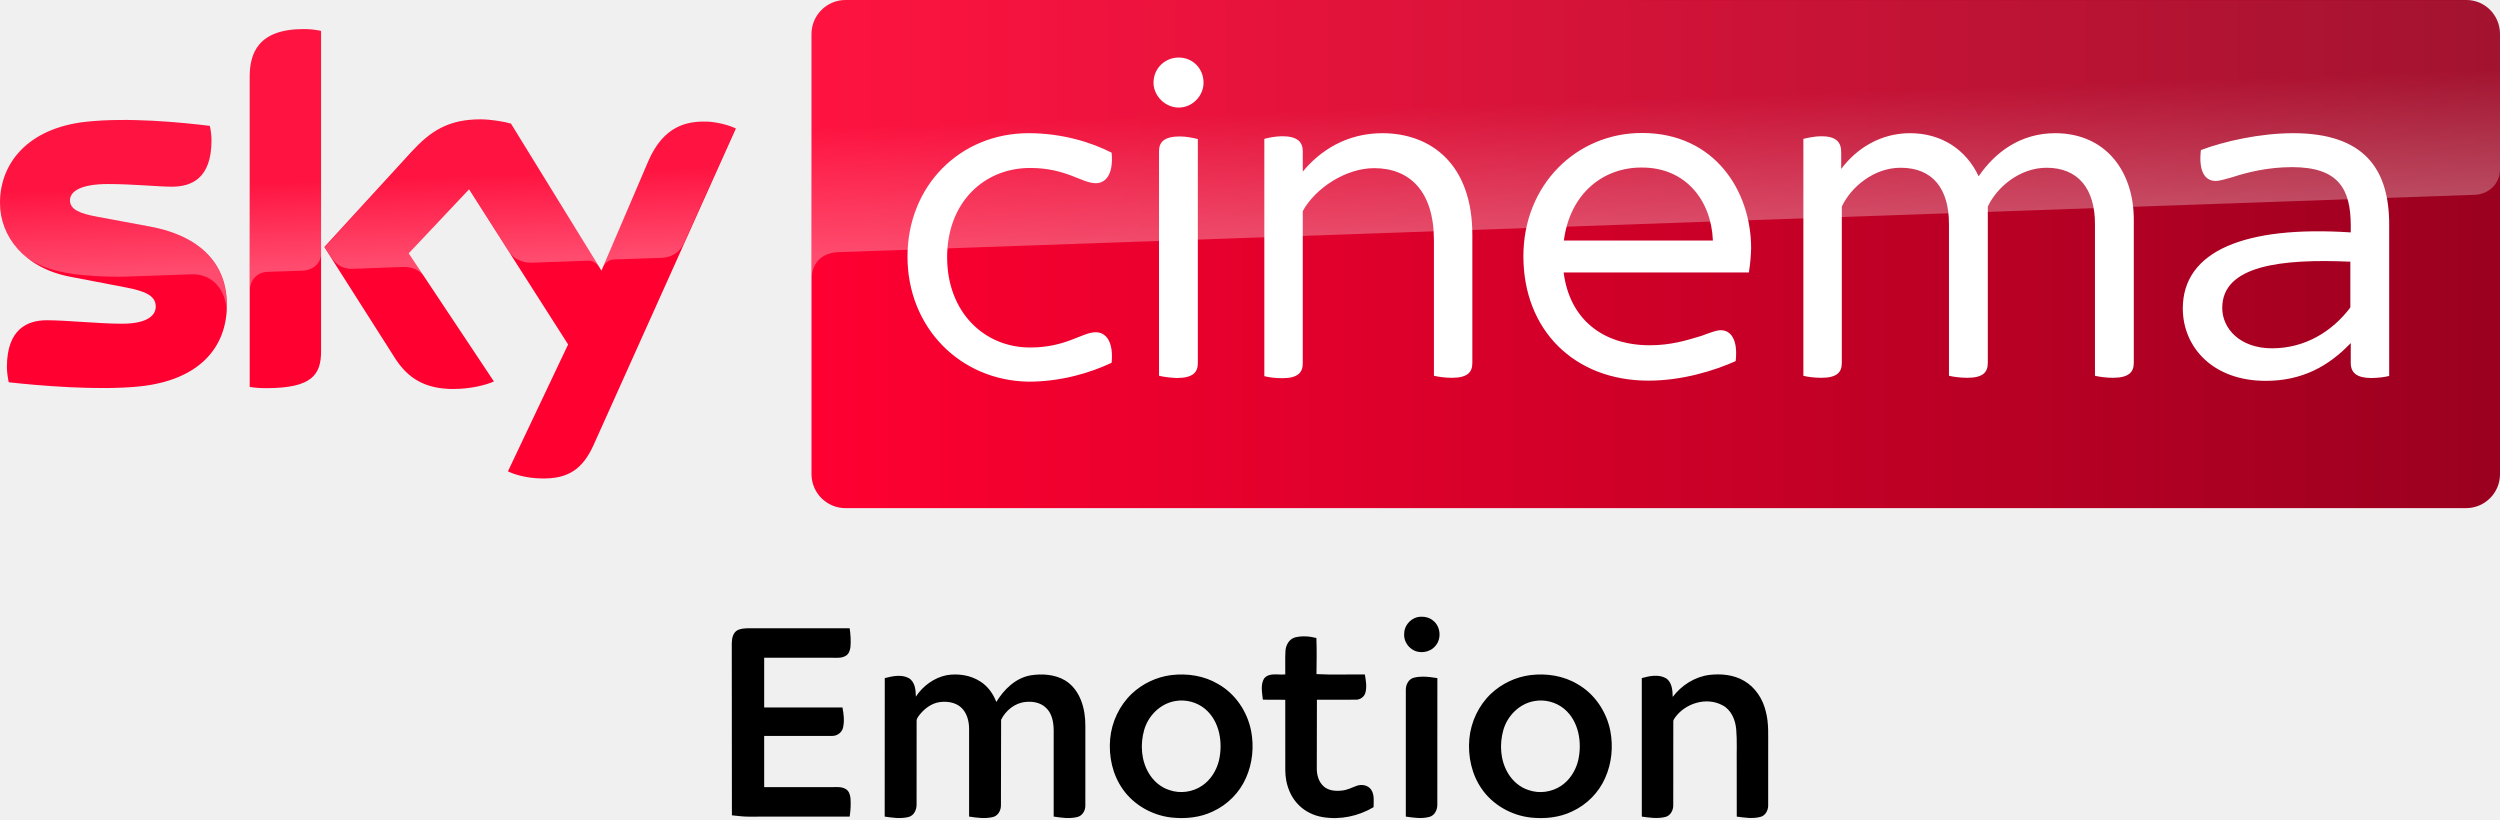
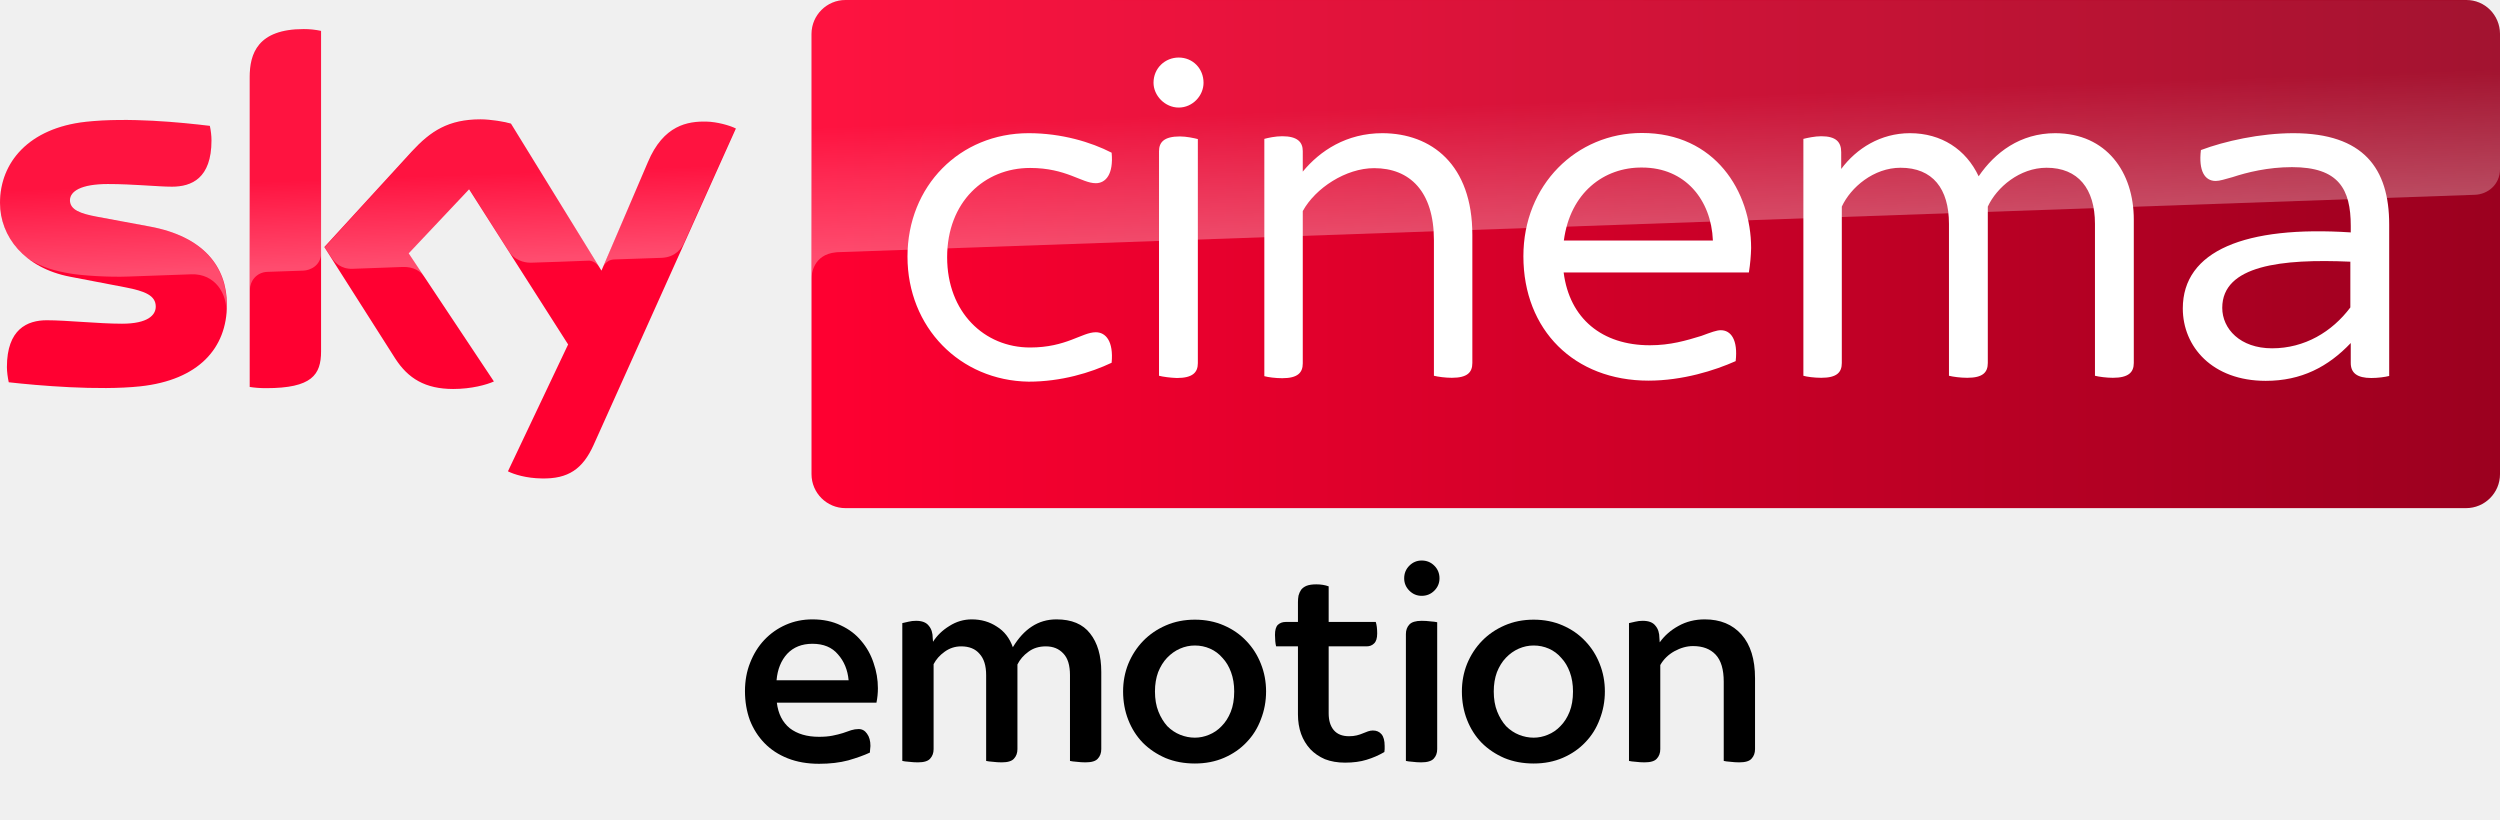
- <svg xmlns="http://www.w3.org/2000/svg" viewBox="0 0 801.08 262.5">
-   <g transform="matrix(.65155 0 0 .65155 -9.837995 -107.4406)">
-     <path d="M126.7 314.7c0 21.5-14 37.1-42.6 40.2-20.6 2.2-50.5-.4-64.7-2-.5-2.3-.9-5.2-.9-7.5 0-18.7 10.1-23 19.6-23 9.9 0 25.5 1.7 37 1.7 12.8 0 16.6-4.3 16.6-8.4 0-5.4-5.1-7.6-15-9.5L49.6 301c-22.5-4.3-34.5-19.8-34.5-36.3 0-20 14.2-36.8 42.2-39.9 21.1-2.3 46.9.3 61 2 .5 2.4.8 4.7.8 7.2 0 18.7-9.9 22.7-19.4 22.7-7.3 0-18.6-1.3-31.6-1.3-13.2 0-18.6 3.6-18.6 8 0 4.7 5.2 6.6 13.4 8.1l25.8 4.8c26.6 4.9 38 19.9 38 38.4m46.3 23c0 11.5-4.5 18.1-27 18.1-3 0-5.6-.2-8.1-.6V202.9c0-11.6 3.9-23.7 26.6-23.7 2.9 0 5.8.3 8.5.9zm91.9 59c3 1.5 9 3.4 16.6 3.5 13.1.3 20.2-4.7 25.5-16.4l70-155.7c-2.9-1.5-9.3-3.3-14.5-3.4-9-.2-21.1 1.6-28.8 20L310.9 298l-44.5-72.3c-2.9-.9-9.9-2.1-15-2.1-15.8 0-24.5 5.8-33.6 15.6l-43.2 47.2 34.8 54.7c6.4 10 14.9 15.1 28.6 15.1 9 0 16.5-2.1 20-3.7l-41.9-63 29.7-31.5 48.7 76.3z" fill="#ff0031" />
-     <linearGradient id="A" x1="414.37" x2="1244.631" y1="289.839" y2="289.839" gradientUnits="userSpaceOnUse">
-       <stop stop-color="#ff0031" offset="0" />
-       <stop stop-color="#9b001f" offset="1" />
-     </linearGradient>
-     <path d="M1228 164.9H430.9c-9.2 0-16.7 7.5-16.7 16.7v216.5c0 9.2 7.5 16.7 16.7 16.7h797c9.2 0 16.7-7.5 16.7-16.7V181.5c-.1-9.2-7.4-16.6-16.6-16.6" fill="url(#A)" />
-     <linearGradient id="B" x1="197.483" x2="194.588" y1="295.135" y2="212.243" gradientUnits="userSpaceOnUse">
-       <stop stop-color="#fff" offset="0" />
-       <stop stop-color="#fff" stop-opacity=".25" offset=".515" />
-     </linearGradient>
-     <path d="M138 202.9v104.5c0-4.2 3.2-8.6 8.6-8.8l17.6-.6c3.5-.1 8.8-2.5 8.9-8.9v-109c-2.7-.6-5.6-.9-8.5-.9-22.7.1-26.6 12.1-26.6 23.7m80 36.4l-43.2 47.2 3.5 5.4c1.5 2 4.4 5.4 10.2 5.2l24.6-.9c5.4-.2 8.8 2.1 10.9 4.9l-7.7-11.6L246 258l19.9 31.3c3.6 4.7 9 4.8 10.2 4.8 1 0 27.2-.9 28.3-1 1.8-.1 3.9.9 5.5 3.2l-43.3-70.4c-2.9-.9-9.9-2.1-15-2.1-15.8-.1-24.5 5.6-33.6 15.5M57.3 224.8c-28 3.1-42.2 19.8-42.2 39.9 0 10.3 4.7 20.2 13.7 27.3 6.8 4.5 13.8 6.2 20.7 7.4 5.7 1 19 1.9 28.9 1.5l30.8-1.1c11.6-.4 17.8 9.5 17.2 19.4v-.5c.1-1.3.2-2.6.2-3.9 0-18.5-11.4-33.6-37.9-38.5l-25.8-4.8c-8.3-1.4-13.4-3.4-13.4-8.1 0-4.4 5.5-8.1 18.6-8.1 13 0 24.3 1.3 31.6 1.3 9.5 0 19.4-4 19.4-22.7 0-2.5-.3-4.8-.8-7.2-10.1-1.2-26.3-2.9-42.4-2.9-6.3.1-12.6.4-18.6 1m276.2 19.9l-22.1 52.1c0-.1 1.4-4.1 5.7-4.3l23.4-.8c7.1-.3 9.9-5.1 10.7-6.7l25.6-57.1c-2.9-1.5-9.3-3.3-14.5-3.4h-1.1c-8.9.1-20.3 2.5-27.7 20.2" fill="url(#B)" opacity=".3" enable-background="new" />
-     <linearGradient id="C" x1="830.555" x2="826.25" y1="276.73" y2="153.473" gradientUnits="userSpaceOnUse">
-       <stop stop-color="#fff" offset="0" />
-       <stop stop-color="#fff" stop-opacity=".25" offset=".515" />
-     </linearGradient>
-     <path d="M430.9 164.9c-9.2 0-16.7 7.5-16.7 16.7v120.2c0-1.8.7-11.7 12-12.8 0 0 .6-.1 1.6-.1l804.4-28.2c6.3-.2 12.4-4.9 12.4-12.7v-66.3c0-9.2-7.5-16.7-16.7-16.7z" fill="url(#C)" opacity=".3" enable-background="new" />
-     <g fill="#fff">
-       <path d="M1190.1 275.3v74.5c-2 .5-5.4 1-8.8 1-7 0-10.1-2.5-10.1-7.4v-9.8c-11.1 11.7-24.3 18.6-41.8 18.6-26.3 0-40.8-16.8-40.8-35.6 0-28.4 30.7-40.8 82.6-37.4V276c0-18.1-5.9-28.9-28.9-28.9-11.9 0-22.2 2.6-29.2 4.9-3.6 1-6.4 1.9-8.3 1.9-5.4 0-8.5-4.9-7.3-15.2 11.7-4.4 29.2-8.3 45.6-8.3 34.3.1 47 17.2 47 44.9m-19.1 40.8v-22.5c-33.8-1.5-63 1.8-63 22.7 0 10.3 8.8 19.9 24.5 19.9 16 0 29.5-8.1 38.5-20.1m-709.6-25c0-34.8 25.8-60.7 59.6-60.7 16.2 0 30.7 4.4 40.8 9.6 1 10.6-2.9 15-7.8 15-6.9 0-14.5-7.5-32.3-7.5-22.5 0-40.8 16.8-40.8 43.9s18.3 44.4 40.8 44.4c17.8 0 25.5-7.5 32.3-7.5 4.9 0 8.8 4.4 7.8 15-10.3 4.9-24.8 9.3-40.8 9.3-33.8-.5-59.6-26.7-59.6-61.5m413.8 7.8h-91.1c2.9 22.7 18.9 35.8 42.4 35.8 10.1 0 17.8-2.3 25.3-4.6 4.9-1.8 7.5-2.8 9.6-2.8 4.9 0 8.5 4.6 7.3 15.2-10.3 4.6-26.1 9.6-42.9 9.6-36.4 0-61.5-24.8-61.5-61.2 0-35.1 26.1-60.6 58.3-60.6 35.9 0 53.7 28.7 53.7 56.6-.1 3.7-.4 7.6-1.1 12m-91-15.7h73.3c-.8-20.1-13.7-35.9-34.8-35.9-18.8-.2-35.4 12.4-38.5 35.9m-201.8-77.6c0-7.2 5.7-12.4 12.4-12.4 6.9 0 12.2 5.4 12.2 12.4 0 6.4-5.4 12.2-12.2 12.2s-12.4-5.9-12.4-12.2m2.7 144.1V239.3c0-4.4 2.4-7.3 10.3-7.3 3.1 0 6.9.8 8.8 1.3v110.2c0 4.6-2.6 7.3-10.3 7.3-3.2-.1-6.9-.6-8.8-1.1" />
-       <path d="M1064.5 272.9v70.5c0 4.6-2.6 7.3-10.3 7.3-3.1 0-6.9-.5-8.8-1V275c0-17.3-8.3-27.6-23.8-27.6-13.2 0-24.5 9.6-28.9 19.1v76.9c0 4.6-2.4 7.3-10.1 7.3-3.4 0-7-.5-9-1V275c0-17.3-8-27.6-23.8-27.6-13.2 0-24.5 9.6-28.9 19.1v76.9c0 4.6-2.4 7.3-10.1 7.3-3.4 0-7.2-.5-8.8-1V233.2c2-.5 5.7-1.3 8.8-1.3 7.3 0 9.8 2.9 9.8 7.8v8.3c7.5-10.1 19.4-17.6 33.8-17.6 15.5 0 27.6 8 33.8 21.2 8-11.7 20.4-21.2 37.7-21.2 25.2.1 38.6 19.2 38.6 42.5m-325.3 7.5v63c0 4.6-2.4 7.3-10.1 7.3-3.1 0-6.9-.5-8.8-1V283c0-24-11.9-35.4-29.4-35.4-13.9 0-28.9 9.8-35.1 21.1v74.9c0 4.6-2.5 7.3-10.1 7.3-3.4 0-7-.5-8.8-1V233.2c1.8-.5 5.4-1.3 8.8-1.3 7.5 0 10.1 2.9 10.1 7.3v10.1c8.5-10.3 21.5-18.9 39.2-18.9 24.1.1 44.2 15.4 44.2 50" />
+ <svg xmlns="http://www.w3.org/2000/svg" xmlns:xlink="http://www.w3.org/1999/xlink" viewBox="0 0 801.08 262.5">
+   <g transform="translate(26.208 .743)">
+     <g transform="matrix(.65155 0 0 .65155 -36.04599 -108.1837)">
+       <path d="M126.7 314.7c0 21.5-14 37.1-42.6 40.2-20.6 2.2-50.5-.4-64.7-2-.5-2.3-.9-5.2-.9-7.5 0-18.7 10.1-23 19.6-23 9.9 0 25.5 1.7 37 1.7 12.8 0 16.6-4.3 16.6-8.4 0-5.4-5.1-7.6-15-9.5L49.6 301c-22.5-4.3-34.5-19.8-34.5-36.3 0-20 14.2-36.8 42.2-39.9 21.1-2.3 46.9.3 61 2 .5 2.4.8 4.7.8 7.2 0 18.7-9.9 22.7-19.4 22.7-7.3 0-18.6-1.3-31.6-1.3-13.2 0-18.6 3.6-18.6 8 0 4.7 5.2 6.6 13.4 8.1l25.8 4.8c26.6 4.9 38 19.9 38 38.4m46.3 23c0 11.5-4.5 18.1-27 18.1-3 0-5.6-.2-8.1-.6V202.9c0-11.6 3.9-23.7 26.6-23.7 2.9 0 5.8.3 8.5.9zm91.9 59c3 1.5 9 3.4 16.6 3.5 13.1.3 20.2-4.7 25.5-16.4l70-155.7c-2.9-1.5-9.3-3.3-14.5-3.4-9-.2-21.1 1.6-28.8 20L310.9 298l-44.5-72.3c-2.9-.9-9.9-2.1-15-2.1-15.8 0-24.5 5.8-33.6 15.6l-43.2 47.2 34.8 54.7c6.4 10 14.9 15.1 28.6 15.1 9 0 16.5-2.1 20-3.7l-41.9-63 29.7-31.5 48.7 76.3z" fill="#ff0031" />
+       <linearGradient id="A" x1="414.37" x2="1244.631" y1="289.839" y2="289.839" gradientUnits="userSpaceOnUse">
+         <stop stop-color="#ff0031" offset="0" />
+         <stop stop-color="#9b001f" offset="1" />
+       </linearGradient>
+       <path d="M1228 164.9H430.9c-9.2 0-16.7 7.5-16.7 16.7v216.5c0 9.2 7.5 16.7 16.7 16.7h797c9.2 0 16.7-7.5 16.7-16.7V181.5c-.1-9.2-7.4-16.6-16.6-16.6" fill="url(#A)" />
+       <linearGradient id="B" x1="197.483" x2="194.588" y1="295.135" y2="212.243" gradientUnits="userSpaceOnUse">
+         <stop stop-color="#fff" offset="0" />
+         <stop stop-color="#fff" stop-opacity=".25" offset=".515" />
+       </linearGradient>
+       <path d="M138 202.9v104.5c0-4.2 3.2-8.6 8.6-8.8l17.6-.6c3.5-.1 8.8-2.5 8.9-8.9v-109c-2.7-.6-5.6-.9-8.5-.9-22.7.1-26.6 12.1-26.6 23.7m80 36.4l-43.2 47.2 3.5 5.4c1.5 2 4.4 5.4 10.2 5.2l24.6-.9c5.4-.2 8.8 2.1 10.9 4.9l-7.7-11.6L246 258l19.9 31.3c3.6 4.7 9 4.8 10.2 4.8 1 0 27.2-.9 28.3-1 1.8-.1 3.9.9 5.5 3.2l-43.3-70.4c-2.9-.9-9.9-2.1-15-2.1-15.8-.1-24.5 5.6-33.6 15.5M57.3 224.8c-28 3.1-42.2 19.8-42.2 39.9 0 10.3 4.7 20.2 13.7 27.3 6.8 4.5 13.8 6.2 20.7 7.4 5.7 1 19 1.9 28.9 1.5l30.8-1.1c11.6-.4 17.8 9.5 17.2 19.4v-.5c.1-1.3.2-2.6.2-3.9 0-18.5-11.4-33.6-37.9-38.5l-25.8-4.8c-8.3-1.4-13.4-3.4-13.4-8.1 0-4.4 5.5-8.1 18.6-8.1 13 0 24.3 1.3 31.6 1.3 9.5 0 19.4-4 19.4-22.7 0-2.5-.3-4.8-.8-7.2-10.1-1.2-26.3-2.9-42.4-2.9-6.3.1-12.6.4-18.6 1m276.2 19.9l-22.1 52.1c0-.1 1.4-4.1 5.7-4.3l23.4-.8c7.1-.3 9.9-5.1 10.7-6.7l25.6-57.1c-2.9-1.5-9.3-3.3-14.5-3.4h-1.1c-8.9.1-20.3 2.5-27.7 20.2" fill="url(#B)" opacity=".3" enable-background="new" />
+       <linearGradient id="C" x1="830.555" x2="826.25" y1="276.73" y2="153.473" gradientUnits="userSpaceOnUse">
+         <stop stop-color="#fff" offset="0" />
+         <stop stop-color="#fff" stop-opacity=".25" offset=".515" />
+       </linearGradient>
+       <path d="M430.9 164.9c-9.2 0-16.7 7.5-16.7 16.7v120.2c0-1.8.7-11.7 12-12.8 0 0 .6-.1 1.6-.1l804.4-28.2c6.3-.2 12.4-4.9 12.4-12.7v-66.3c0-9.2-7.5-16.7-16.7-16.7z" fill="url(#C)" opacity=".3" enable-background="new" />
+       <g fill="#fff">
+         <path d="M1190.1 275.3v74.5c-2 .5-5.4 1-8.8 1-7 0-10.1-2.5-10.1-7.4v-9.8c-11.1 11.7-24.3 18.6-41.8 18.6-26.3 0-40.8-16.8-40.8-35.6 0-28.4 30.7-40.8 82.6-37.4V276c0-18.1-5.9-28.9-28.9-28.9-11.9 0-22.2 2.6-29.2 4.9-3.6 1-6.4 1.9-8.3 1.9-5.4 0-8.5-4.9-7.3-15.2 11.7-4.4 29.2-8.3 45.6-8.3 34.3.1 47 17.2 47 44.9m-19.1 40.8v-22.5c-33.8-1.5-63 1.8-63 22.7 0 10.3 8.8 19.9 24.5 19.9 16 0 29.5-8.1 38.5-20.1m-709.6-25c0-34.8 25.8-60.7 59.6-60.7 16.2 0 30.7 4.4 40.8 9.6 1 10.6-2.9 15-7.8 15-6.9 0-14.5-7.5-32.3-7.5-22.5 0-40.8 16.8-40.8 43.9s18.3 44.4 40.8 44.4c17.8 0 25.5-7.5 32.3-7.5 4.9 0 8.8 4.4 7.8 15-10.3 4.9-24.8 9.3-40.8 9.3-33.8-.5-59.6-26.7-59.6-61.5m413.8 7.8h-91.1c2.9 22.7 18.9 35.8 42.4 35.8 10.1 0 17.8-2.3 25.3-4.6 4.9-1.8 7.5-2.8 9.6-2.8 4.9 0 8.5 4.6 7.3 15.2-10.3 4.6-26.1 9.6-42.9 9.6-36.4 0-61.5-24.8-61.5-61.2 0-35.1 26.1-60.6 58.3-60.6 35.9 0 53.7 28.7 53.7 56.6-.1 3.7-.4 7.6-1.1 12m-91-15.7h73.3c-.8-20.1-13.7-35.9-34.8-35.9-18.8-.2-35.4 12.4-38.5 35.9m-201.8-77.6c0-7.2 5.7-12.4 12.4-12.4 6.9 0 12.2 5.4 12.2 12.4 0 6.4-5.4 12.2-12.2 12.2s-12.4-5.9-12.4-12.2m2.7 144.1V239.3c0-4.4 2.4-7.3 10.3-7.3 3.1 0 6.9.8 8.8 1.3v110.2c0 4.6-2.6 7.3-10.3 7.3-3.2-.1-6.9-.6-8.8-1.1" />
+         <path d="M1064.5 272.9v70.5c0 4.6-2.6 7.3-10.3 7.3-3.1 0-6.9-.5-8.8-1V275c0-17.3-8.3-27.6-23.8-27.6-13.2 0-24.5 9.6-28.9 19.1v76.9c0 4.6-2.4 7.3-10.1 7.3-3.4 0-7-.5-9-1V275c0-17.3-8-27.6-23.8-27.6-13.2 0-24.5 9.6-28.9 19.1v76.9c0 4.6-2.4 7.3-10.1 7.3-3.4 0-7.2-.5-8.8-1V233.2c2-.5 5.7-1.3 8.8-1.3 7.3 0 9.8 2.9 9.8 7.8v8.3c7.5-10.1 19.4-17.6 33.8-17.6 15.5 0 27.6 8 33.8 21.2 8-11.7 20.4-21.2 37.7-21.2 25.2.1 38.6 19.2 38.6 42.5m-325.3 7.5v63c0 4.6-2.4 7.3-10.1 7.3-3.1 0-6.9-.5-8.8-1V283c0-24-11.9-35.4-29.4-35.4-13.9 0-28.9 9.8-35.1 21.1v74.9c0 4.6-2.5 7.3-10.1 7.3-3.4 0-7-.5-8.8-1V233.2c1.8-.5 5.4-1.3 8.8-1.3 7.5 0 10.1 2.9 10.1 7.3v10.1c8.5-10.3 21.5-18.9 39.2-18.9 24.1.1 44.2 15.4 44.2 50" />
+       </g>
    </g>
+     <path d="M236.24 244.001q-5.612 0-10.028-1.748-4.416-1.748-7.452-4.876-3.036-3.128-4.692-7.36-1.564-4.324-1.564-9.292 0-4.968 1.656-9.108 1.656-4.232 4.508-7.268 2.944-3.128 6.9-4.876 3.956-1.748 8.556-1.748 5.152 0 9.108 1.932 3.956 1.84 6.532 4.968 2.668 3.128 3.956 7.084 1.38 3.956 1.38 8.096 0 2.3-.46 4.6h-31.924q.644 5.336 4.14 8.188 3.588 2.76 9.384 2.76 2.484 0 4.324-.368 1.84-.368 3.312-.828 1.472-.552 2.668-.92 1.196-.368 2.392-.368 1.656 0 2.668 1.472 1.104 1.472 1.104 3.956 0 .46-.092 1.012 0 .552-.092 1.104-2.76 1.288-6.9 2.484-4.14 1.104-9.384 1.104zm9.476-26.772q-.46-4.968-3.404-8.28-2.852-3.404-8.188-3.404-5.06 0-8.096 3.22-2.944 3.22-3.404 8.464zm22.172 26.312q-1.38 0-2.852-.184-1.38-.092-2.116-.276v-44.16q1.012-.276 2.024-.46 1.104-.276 2.392-.276 2.852 0 4.048 1.564 1.288 1.472 1.288 4.048l.092 1.104q1.932-3.036 5.244-5.06 3.312-2.116 7.176-2.116 4.508 0 8.004 2.3 3.588 2.208 5.152 6.624 2.668-4.416 6.072-6.624 3.496-2.3 7.912-2.3 7.268 0 10.764 4.508 3.588 4.508 3.588 12.328v24.748q0 1.84-1.104 3.036-1.012 1.196-3.956 1.196-1.38 0-2.852-.184-1.38-.092-2.116-.276v-27.508q0-4.692-2.116-6.9-2.116-2.3-5.612-2.3-3.312 0-5.612 1.748-2.3 1.656-3.496 4.048v27.14q0 1.84-1.104 3.036-1.012 1.196-3.956 1.196-1.38 0-2.852-.184-1.38-.092-2.116-.276v-27.508q0-4.508-2.116-6.808-2.024-2.392-5.888-2.392-2.944 0-5.336 1.748-2.3 1.656-3.496 3.956v27.232q0 1.84-1.104 3.036-1.012 1.196-3.956 1.196z" />
+     <use xlink:href="#E" />
+     <path d="M404.784 243.633q-3.588 0-6.44-1.104-2.76-1.196-4.692-3.22-1.932-2.116-2.944-4.876-1.012-2.852-1.012-6.256v-21.804h-6.992q-.184-.644-.276-1.656-.092-1.012-.092-2.024 0-2.3.92-3.22 1.012-.92 2.484-.92h3.956v-6.348q0-1.104.184-2.116.276-1.012.828-1.84.644-.828 1.748-1.288 1.196-.46 3.128-.46 2.208 0 3.956.644v11.408h15.088q.46 1.38.46 3.68 0 2.3-1.012 3.22-.92.92-2.392.92H399.54v21.436q0 3.496 1.656 5.428 1.656 1.932 4.876 1.932 1.38 0 2.484-.276 1.104-.276 1.932-.644.92-.368 1.656-.644.828-.276 1.564-.276 1.748 0 2.76 1.196 1.012 1.196 1.012 3.772 0 .46 0 1.012 0 .46-.092.92-2.668 1.564-5.704 2.484-2.944.92-6.9.92zm24.38-.092q-1.38 0-2.76-.184-1.38-.092-2.116-.276v-40.664q0-1.84 1.104-3.036 1.104-1.196 3.956-1.196 1.472 0 2.852.184 1.38.092 2.116.276v40.664q0 1.84-1.104 3.036-1.104 1.196-4.048 1.196zm.184-53.36q-2.3 0-3.956-1.656-1.656-1.656-1.656-3.956 0-2.392 1.656-4.048 1.656-1.656 3.956-1.656 2.392 0 4.048 1.656 1.656 1.656 1.656 4.048 0 2.3-1.656 3.956-1.656 1.656-4.048 1.656z" />
+     <use xlink:href="#E" x="108.56" />
+     <path d="M500.74 243.541q-1.38 0-2.852-.184-1.38-.092-2.116-.276v-44.16q1.012-.276 2.024-.46 1.104-.276 2.392-.276 2.852 0 4.048 1.564 1.288 1.472 1.288 4.048l.092 1.288q2.3-3.22 5.98-5.244 3.772-2.116 8.464-2.116 7.452 0 11.776 4.876 4.324 4.876 4.324 13.984v22.724q0 1.84-1.104 3.036-1.012 1.196-3.956 1.196-1.38 0-2.852-.184-1.38-.092-2.116-.276v-25.392q0-5.888-2.576-8.648-2.576-2.76-7.268-2.76-2.944 0-5.98 1.656-2.944 1.656-4.508 4.416v26.956q0 1.84-1.104 3.036-1.012 1.196-3.956 1.196z" />
  </g>
-   <path d="M535.993 223.314c2.813-3.724 7.058-6.446 11.723-7.048 3.781-.437 7.807-.074 11.145 1.893 3.603 2.08 6.026 5.828 6.958 9.834 1.018 3.801.73 7.76.766 11.649l-.004 18.529c-.02 1.512-.894 3.183-2.45 3.576-2.487.682-5.109.252-7.62-.077l-.01-16.637c-.067-3.784.158-7.579-.161-11.35-.276-2.991-1.56-6.191-4.342-7.66-5.119-2.813-11.962-.712-15.273 3.919-.248.387-.585.78-.547 1.267l-.017 26.946c-.02 1.556-.931 3.25-2.541 3.627-2.471.622-5.055.228-7.535-.118l-.004-44.383c2.474-.682 5.334-1.294 7.706.027 2.003 1.258 2.151 3.879 2.205 6.007zm-45.62-6.99c5.158-.628 10.576.177 15.075 2.872 5.509 3.108 9.323 8.804 10.543 14.968.976 5.038.465 10.392-1.631 15.092-2.065 4.73-5.927 8.607-10.609 10.757-4.138 1.996-8.865 2.437-13.388 1.942-6.12-.725-11.973-4.014-15.516-9.102-3.262-4.629-4.529-10.486-4.024-16.085.491-5.428 2.958-10.676 6.906-14.449 3.449-3.253 7.935-5.398 12.645-5.994m1.314 8.317c-4.783.795-8.671 4.69-9.971 9.293-1.284 4.556-.97 9.727 1.5 13.838 1.484 2.507 3.831 4.546 6.635 5.408 3.423 1.19 7.364.642 10.369-1.367 2.761-1.825 4.62-4.81 5.438-7.982 1.377-5.776.304-12.712-4.439-16.693-2.611-2.163-6.194-3.109-9.533-2.497zm-36.204-27.032a6.83 6.83 0 0 0-1.345.152c-2.358.594-4.225 2.869-4.198 5.325-.157 1.957.892 3.871 2.502 4.946 2.308 1.603 5.778 1.092 7.538-1.095 1.981-2.285 1.647-6.162-.731-8.043-1.039-.907-2.406-1.304-3.765-1.285zm.407 19.212c-.94.004-1.876.095-2.794.326-1.737.397-2.669 2.261-2.629 3.932v40.585c2.485.354 5.09.765 7.555.09 1.714-.437 2.569-2.298 2.539-3.941l.014-40.529c-1.536-.236-3.118-.47-4.685-.463zm-40.853-12.594c2.219-.532 4.574-.365 6.772.209.154 3.85.082 7.711.034 11.565 5.154.293 10.336.051 15.503.123.314 1.898.686 3.877.188 5.782-.335 1.379-1.721 2.362-3.13 2.297l-12.424.021-.038 21.831c-.04 2.126.529 4.386 2.147 5.868 1.55 1.444 3.83 1.621 5.844 1.403 1.652-.15 3.154-.901 4.687-1.488 1.614-.631 3.717-.307 4.741 1.198 1.113 1.645.778 3.731.782 5.601-4.87 2.905-10.735 4.137-16.346 3.181-2.816-.468-5.519-1.751-7.551-3.768-2.174-2.086-3.505-4.932-4.079-7.865-.423-2.14-.317-4.334-.324-6.505l-.004-19.453c-2.393-.024-4.785.031-7.178-.03-.225-2.226-.812-4.727.382-6.769 1.659-2.062 4.54-1.041 6.8-1.335.04-2.522-.086-5.052.061-7.574.12-1.863 1.225-3.803 3.133-4.291zm-39.763 12.097c5.157-.628 10.575.177 15.074 2.871 5.508 3.108 9.321 8.804 10.542 14.967.976 5.037.465 10.391-1.631 15.09-2.065 4.73-5.926 8.607-10.608 10.756-4.138 1.996-8.864 2.436-13.386 1.942-6.12-.725-11.972-4.014-15.515-9.101-3.262-4.628-4.529-10.484-4.024-16.083.492-5.428 2.958-10.675 6.905-14.449 3.449-3.252 7.935-5.398 12.644-5.993m1.313 8.316c-4.783.795-8.67 4.689-9.97 9.292-1.283 4.555-.969 9.726 1.5 13.837 1.484 2.507 3.83 4.546 6.635 5.408 3.423 1.19 7.363.642 10.368-1.367 2.761-1.825 4.62-4.809 5.438-7.981 1.377-5.775.304-12.71-4.438-16.691-2.611-2.163-6.193-3.108-9.532-2.497zm-83.119-1.419c2.24-3.405 5.805-6.043 9.843-6.866 3.7-.618 7.69-.03 10.857 2.047 2.399 1.512 4.082 3.918 5.082 6.53 2.44-4.02 6.163-7.679 10.975-8.533 3.71-.588 7.752-.322 11.049 1.613 4.914 3.001 6.559 9.184 6.505 14.592l-.004 25.568c.027 1.589-.98 3.286-2.615 3.636-2.47.605-5.058.228-7.532-.155l.004-27.698c-.034-2.618-.547-5.548-2.663-7.329-1.723-1.543-4.159-1.956-6.397-1.691-3.386.316-6.316 2.726-7.786 5.693l-.054 27.52c-.013 1.58-.957 3.287-2.595 3.66-2.497.602-5.109.225-7.613-.151v-28.034c.01-2.517-.669-5.24-2.612-6.98-1.868-1.65-4.545-1.996-6.937-1.65-2.653.43-4.886 2.188-6.481 4.261-.331.507-.794 1.021-.783 1.66l-.011 26.882c.027 1.69-.855 3.609-2.653 4.016-2.48.598-5.075.222-7.566-.148l.024-44.38c2.5-.636 5.363-1.277 7.752.037 1.983 1.24 2.176 3.798 2.21 5.901zm-37.41-21.914h-16.202c-1.265.05-2.632.077-3.747.753-1.322.877-1.607 2.618-1.627 4.088l.04 55.105c1.878.169 3.71.452 5.334.423l32.404-.013c.295-1.972.415-3.978.255-5.97-.134-1.088-.509-2.334-1.557-2.873-1.199-.736-2.642-.616-3.985-.606H244.87l-.008-16.398 21.767-.004c1.607.047 3.201-1.105 3.522-2.705.472-2.116.204-4.316-.197-6.419-8.364.01-16.724-.004-25.088.007l.004-15.927h22.105c1.343.01 2.786.131 3.984-.606 1.048-.539 1.423-1.785 1.557-2.873.161-1.992.04-3.998-.255-5.97l-16.202-.014z" />
+   <defs>
+     <path id="E" d="M356.668 243.909q-5.152 0-9.384-1.748-4.232-1.84-7.268-4.876-3.036-3.128-4.692-7.36-1.656-4.232-1.656-9.108 0-4.692 1.656-8.832 1.748-4.232 4.784-7.36 3.036-3.128 7.268-4.968 4.232-1.84 9.292-1.84 5.06 0 9.292 1.84 4.232 1.84 7.176 4.968 3.036 3.128 4.692 7.36 1.656 4.14 1.656 8.832 0 4.692-1.656 8.924-1.564 4.232-4.6 7.36-2.944 3.128-7.176 4.968-4.232 1.84-9.384 1.84zm0-8.28q2.3 0 4.508-.92 2.3-.92 4.048-2.76 1.84-1.84 2.944-4.6 1.104-2.76 1.104-6.532 0-3.404-1.012-6.164-1.012-2.76-2.76-4.6-1.656-1.932-3.956-2.944-2.3-1.012-4.876-1.012-2.484 0-4.784 1.012-2.3 1.012-4.14 2.944-1.748 1.84-2.852 4.6-1.012 2.76-1.012 6.164 0 3.68 1.104 6.44 1.104 2.76 2.852 4.692 1.84 1.84 4.14 2.76 2.3.92 4.692.92z" />
+   </defs>
</svg>
